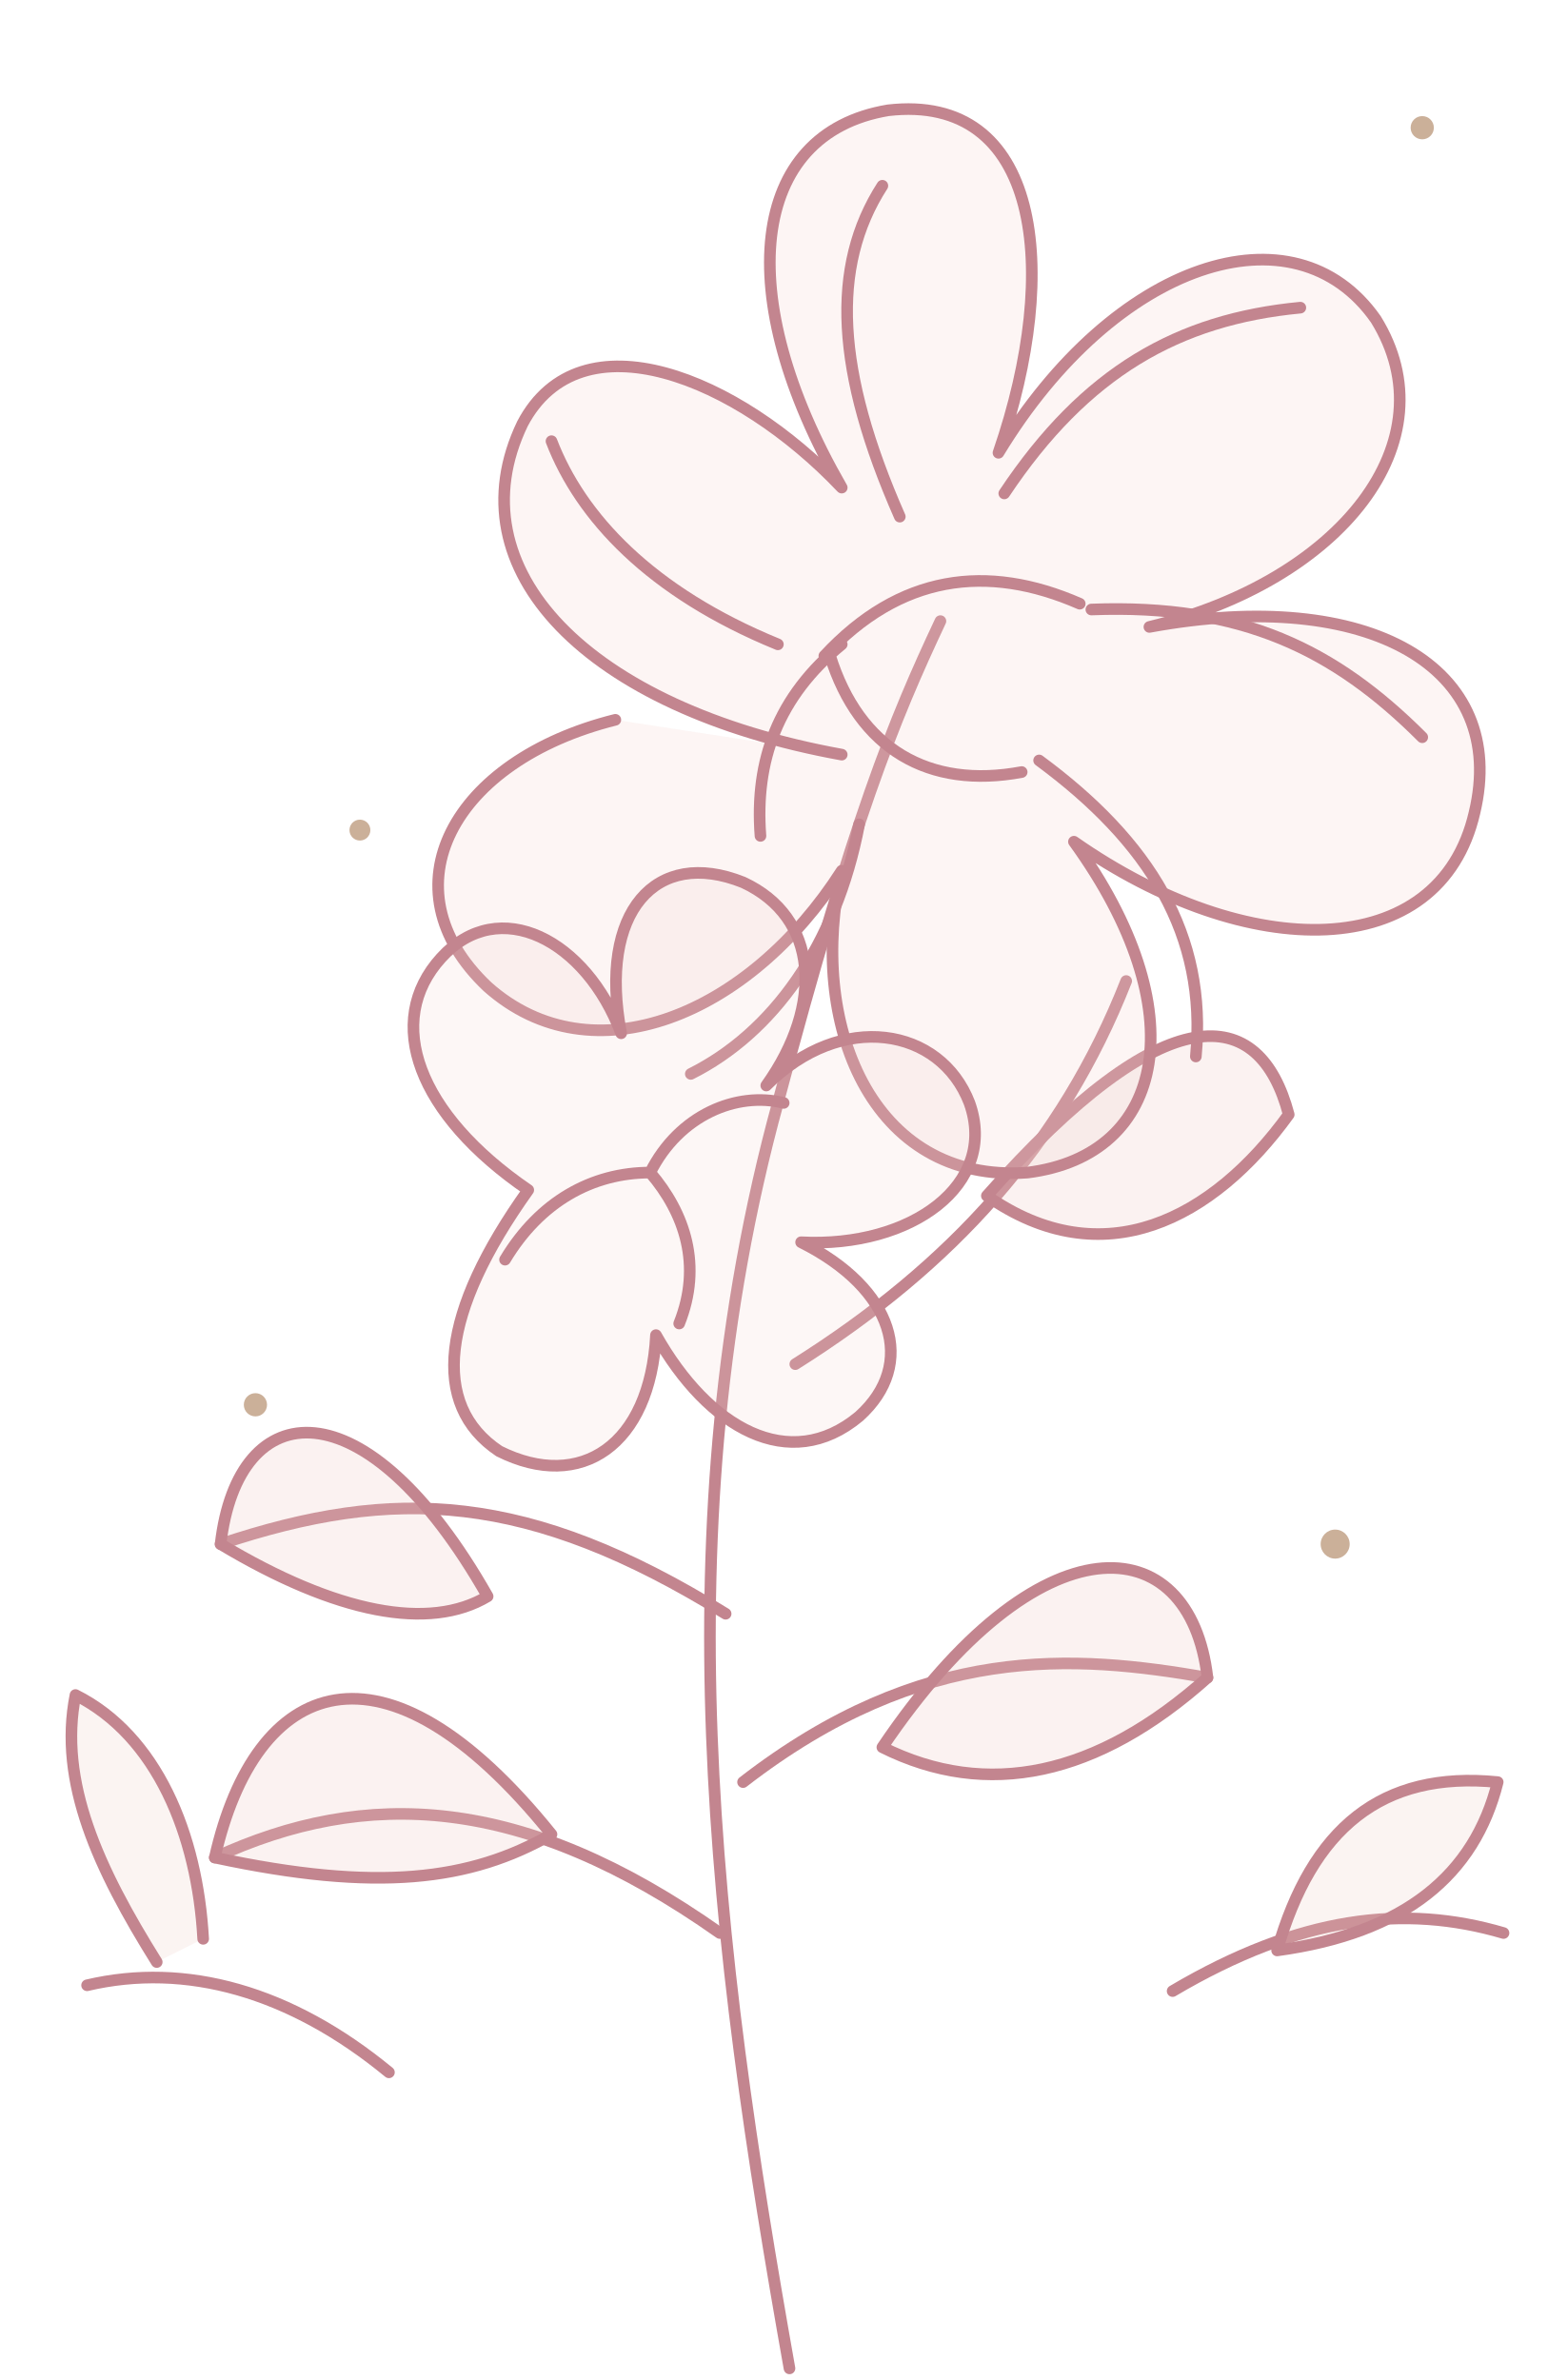
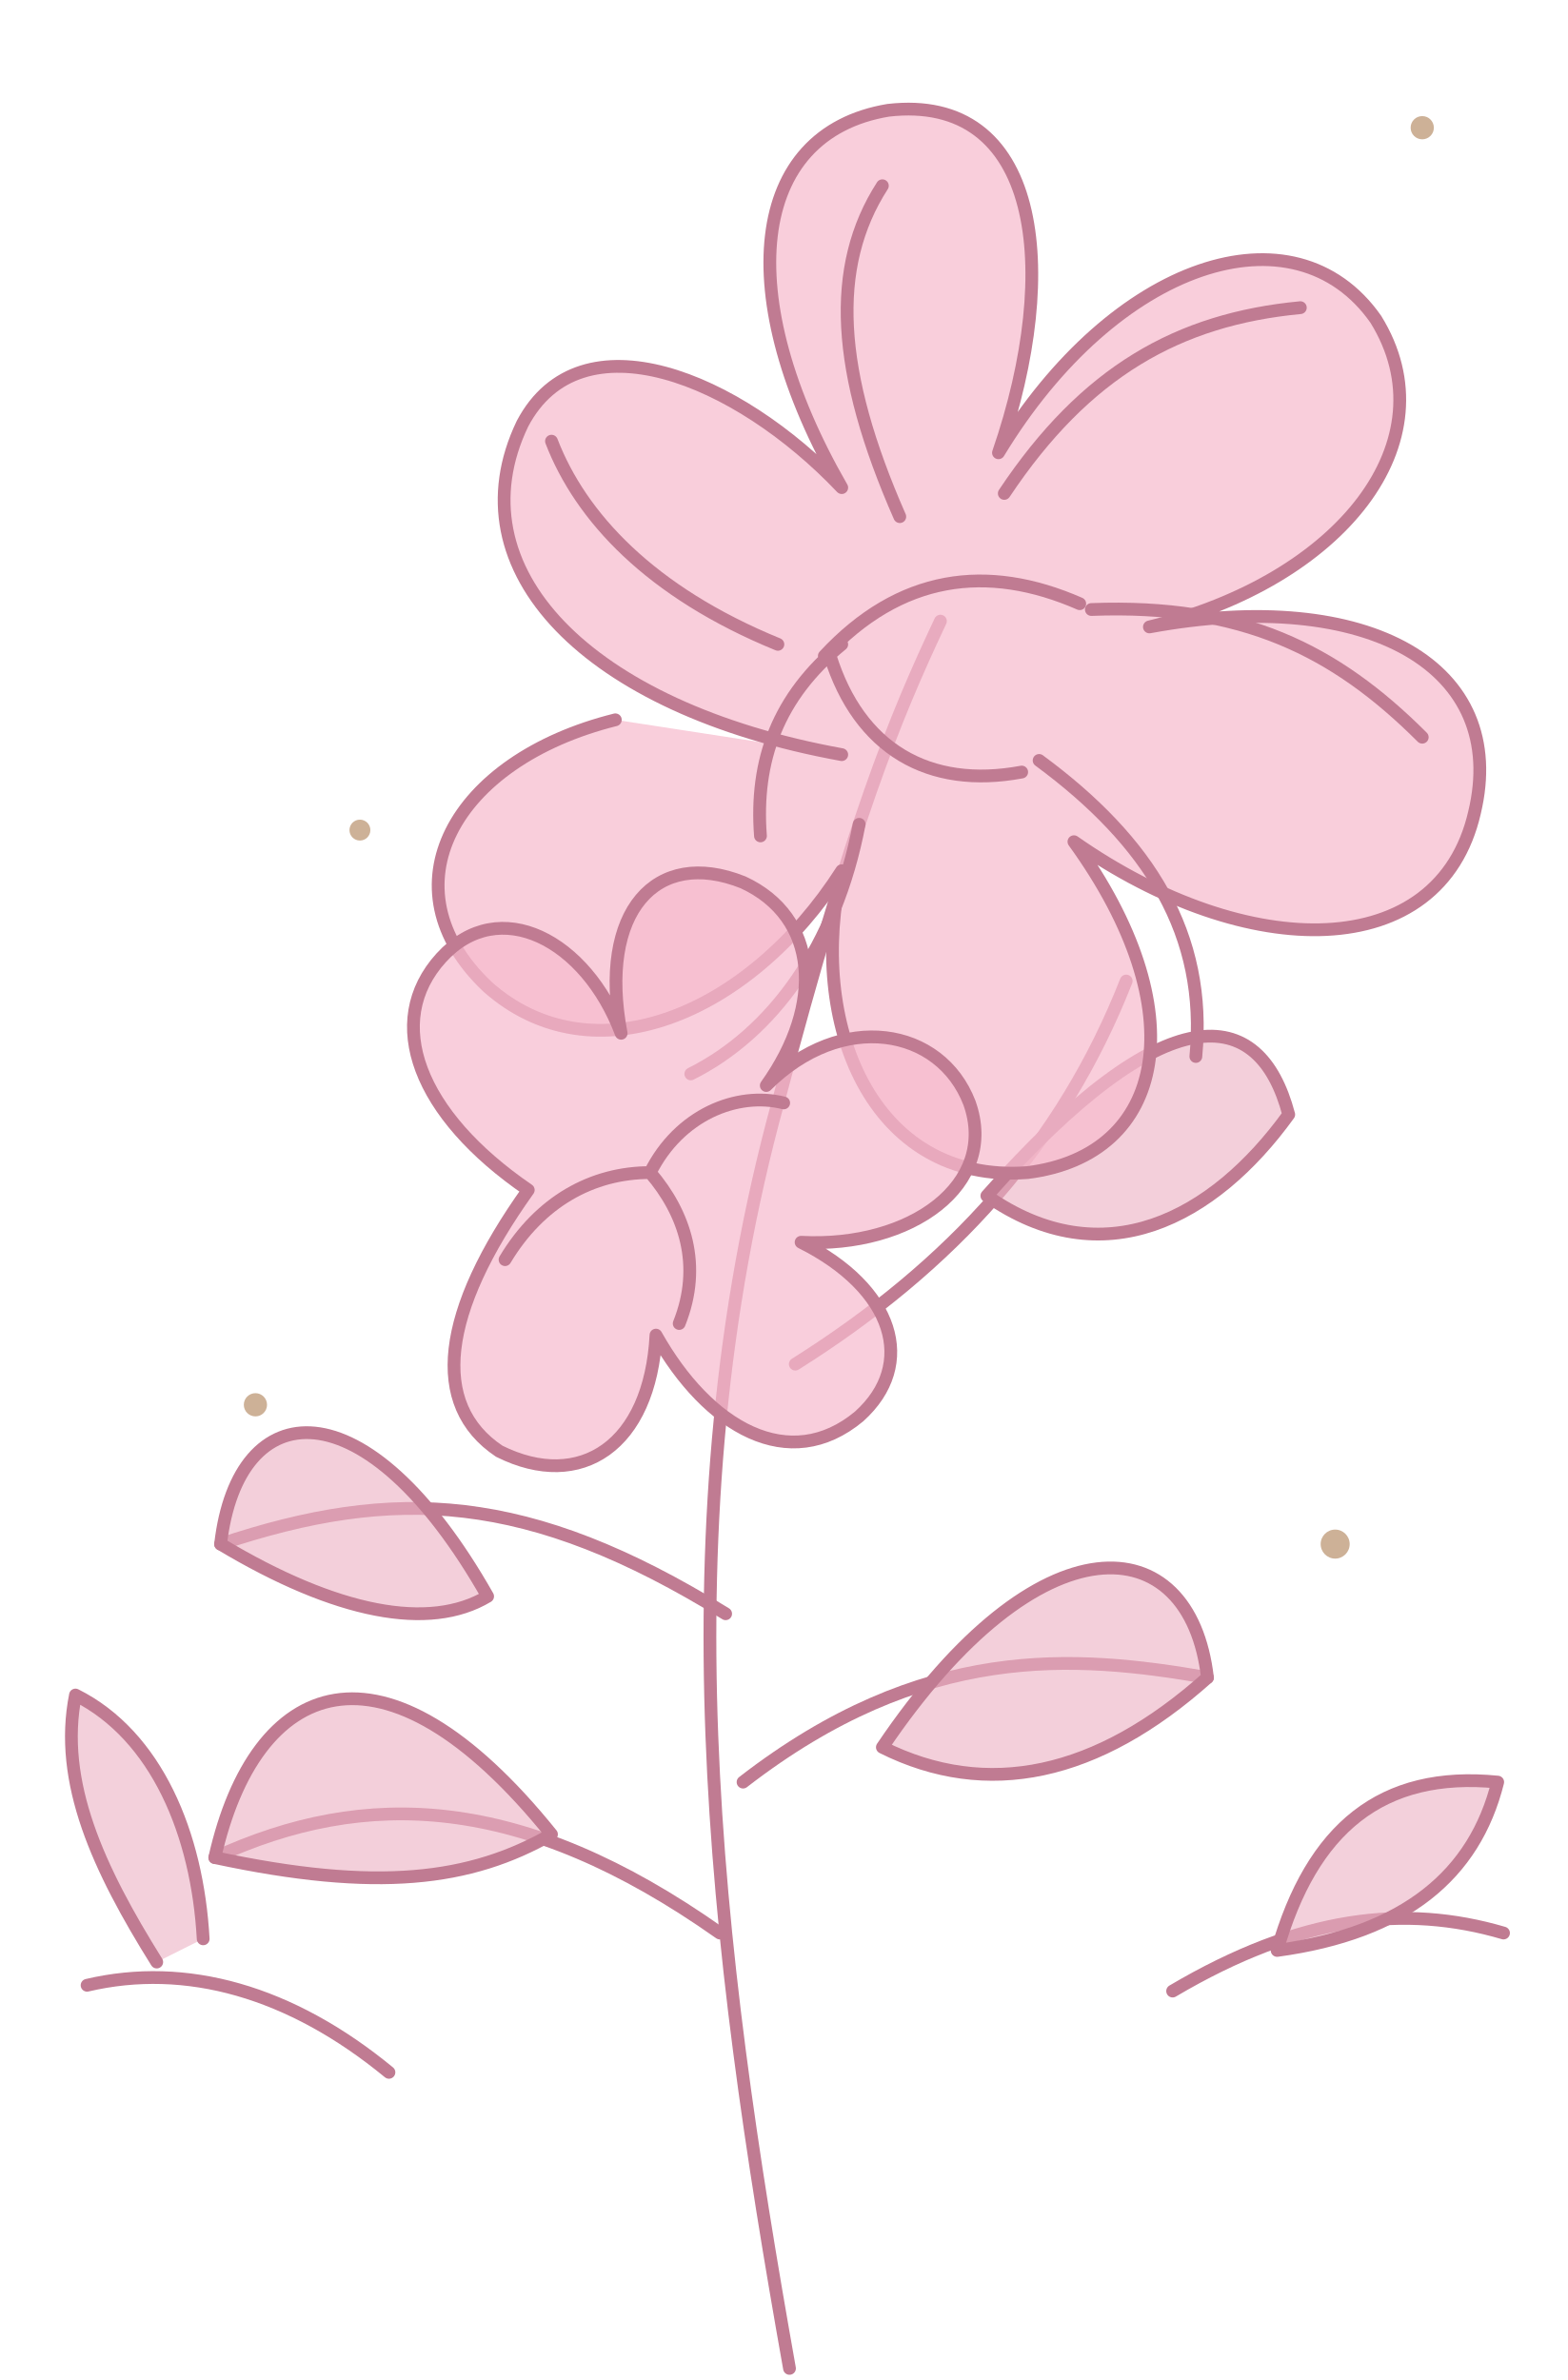
<svg xmlns="http://www.w3.org/2000/svg" viewBox="0 0 270 410" fill="none" aria-hidden="true">
-   <g stroke="#bd7883" stroke-width="2" stroke-linecap="round" stroke-linejoin="round" opacity=".9">
+   <g stroke="#b96d86" stroke-width="2.2" stroke-linecap="round" stroke-linejoin="round" opacity=".9">
    <path d="M136 408C123 335 114 263 134 190C147 141 154 124 162 107" />
    <path d="M124 333C90 309 63 308 37 320M128 307c31-24 57-22 80-18M125 278c-34-21-57-22-87-12M137 235c27-17 46-38 57-66" />
-     <path d="M95 316c-29-36-51-27-58 4 28 6 44 4 58-4ZM152 301c27-40 53-38 56-12-19 17-38 21-56 12ZM84 275c-21-37-43-35-46-9 20 12 36 15 46 9ZM170 206c31-35 47-33 52-14-13 18-32 28-52 14Z" fill="#ebc4bb" fill-opacity=".24" />
-     <path d="M145 130c-44-8-67-32-55-57 10-19 37-8 55 11-19-33-16-61 8-65 26-3 30 27 19 59 20-33 51-43 65-23 13 21-6 45-39 53 38-7 62 7 56 32-6 26-39 26-69 5 21 29 16 54-8 57-27 2-38-26-32-52-16 25-43 36-61 20-18-17-6-39 22-46" fill="#f1cfc8" fill-opacity=".23" />
+     <path d="M95 316c-29-36-51-27-58 4 28 6 44 4 58-4ZM152 301c27-40 53-38 56-12-19 17-38 21-56 12ZM84 275c-21-37-43-35-46-9 20 12 36 15 46 9ZM170 206c31-35 47-33 52-14-13 18-32 28-52 14Z" fill="#e9a9bc" fill-opacity=".62" />
+     <path d="M145 130c-44-8-67-32-55-57 10-19 37-8 55 11-19-33-16-61 8-65 26-3 30 27 19 59 20-33 51-43 65-23 13 21-6 45-39 53 38-7 62 7 56 32-6 26-39 26-69 5 21 29 16 54-8 57-27 2-38-26-32-52-16 25-43 36-61 20-18-17-6-39 22-46" fill="#f5b5c9" fill-opacity=".74" />
    <path d="M155 89c-11-25-12-43-3-57M173 85c14-21 30-30 51-32M188 105c26-1 42 7 57 22M179 131c19 14 29 30 27 51M148 142c-4 21-15 36-29 43M134 111c-22-9-34-22-39-35" />
    <path d="M142 113c13-14 28-16 44-9M143 113c5 16 17 23 33 20M145 111c-11 9-15 20-14 33" />
-     <path d="M91 205c-19-13-25-29-15-40 10-11 25-3 31 13-4-21 6-32 21-26 13 6 14 21 4 35 13-13 30-10 35 3 5 14-10 25-29 24 16 8 20 21 10 30-12 10-26 2-35-14-1 19-13 27-27 20-12-8-10-24 5-45Z" fill="#f1cfc8" fill-opacity=".19" />
+     <path d="M91 205c-19-13-25-29-15-40 10-11 25-3 31 13-4-21 6-32 21-26 13 6 14 21 4 35 13-13 30-10 35 3 5 14-10 25-29 24 16 8 20 21 10 30-12 10-26 2-35-14-1 19-13 27-27 20-12-8-10-24 5-45Z" fill="#f5b5c9" fill-opacity=".72" />
    <path d="M112 202c5-10 15-14 23-12M112 202c6 7 9 16 5 26M112 202c-10 0-19 5-25 15" />
    <path d="M67 357c-17-14-35-19-52-15M202 343c22-13 40-15 57-10" />
-     <path d="M27 338c-10-16-17-31-14-46 14 7 21 24 22 42M220 336c6-21 18-31 38-29-4 16-16 26-38 29" fill="#ebc4bb" fill-opacity=".2" />
+     <path d="M27 338c-10-16-17-31-14-46 14 7 21 24 22 42M220 336c6-21 18-31 38-29-4 16-16 26-38 29" fill="#e9a9bc" fill-opacity=".6" />
  </g>
-   <g fill="#b58e6e" opacity=".7">
+   <g fill="#b8906b" opacity=".7">
    <circle cx="44" cy="242" r="2" />
    <circle cx="230" cy="266" r="2.5" />
    <circle cx="62" cy="143" r="1.8" />
    <circle cx="245" cy="22" r="2" />
  </g>
</svg>
